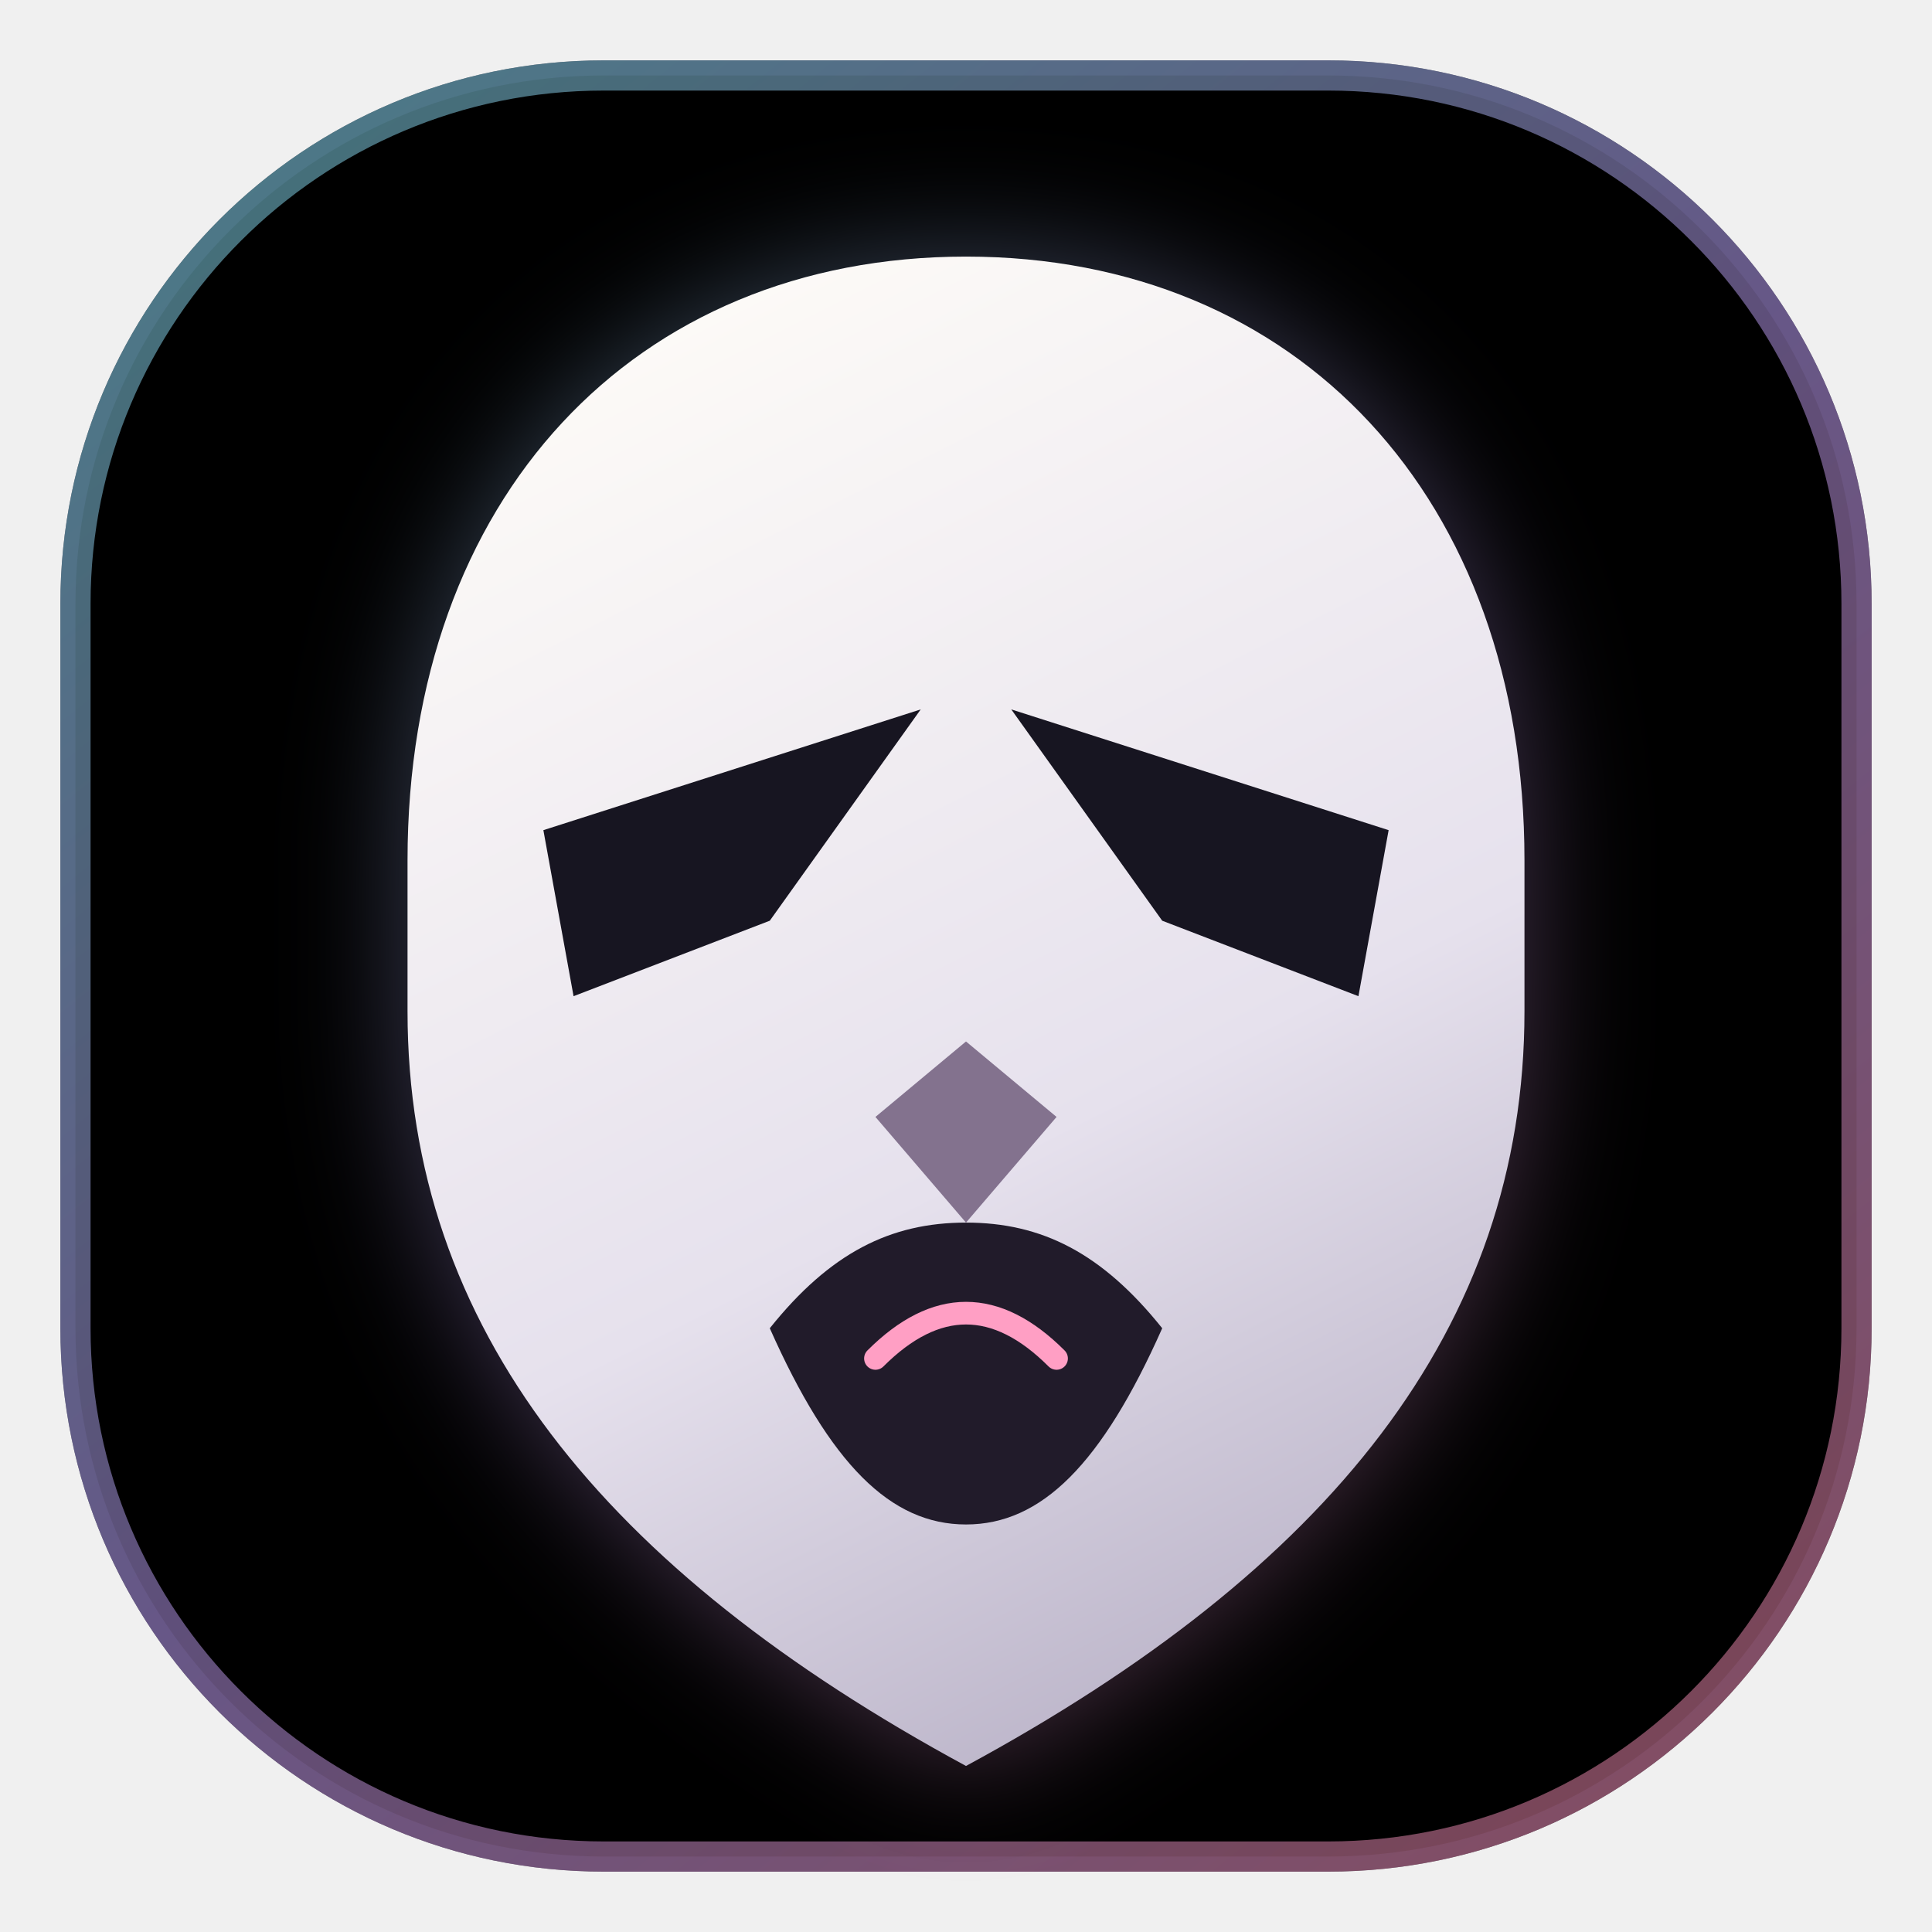
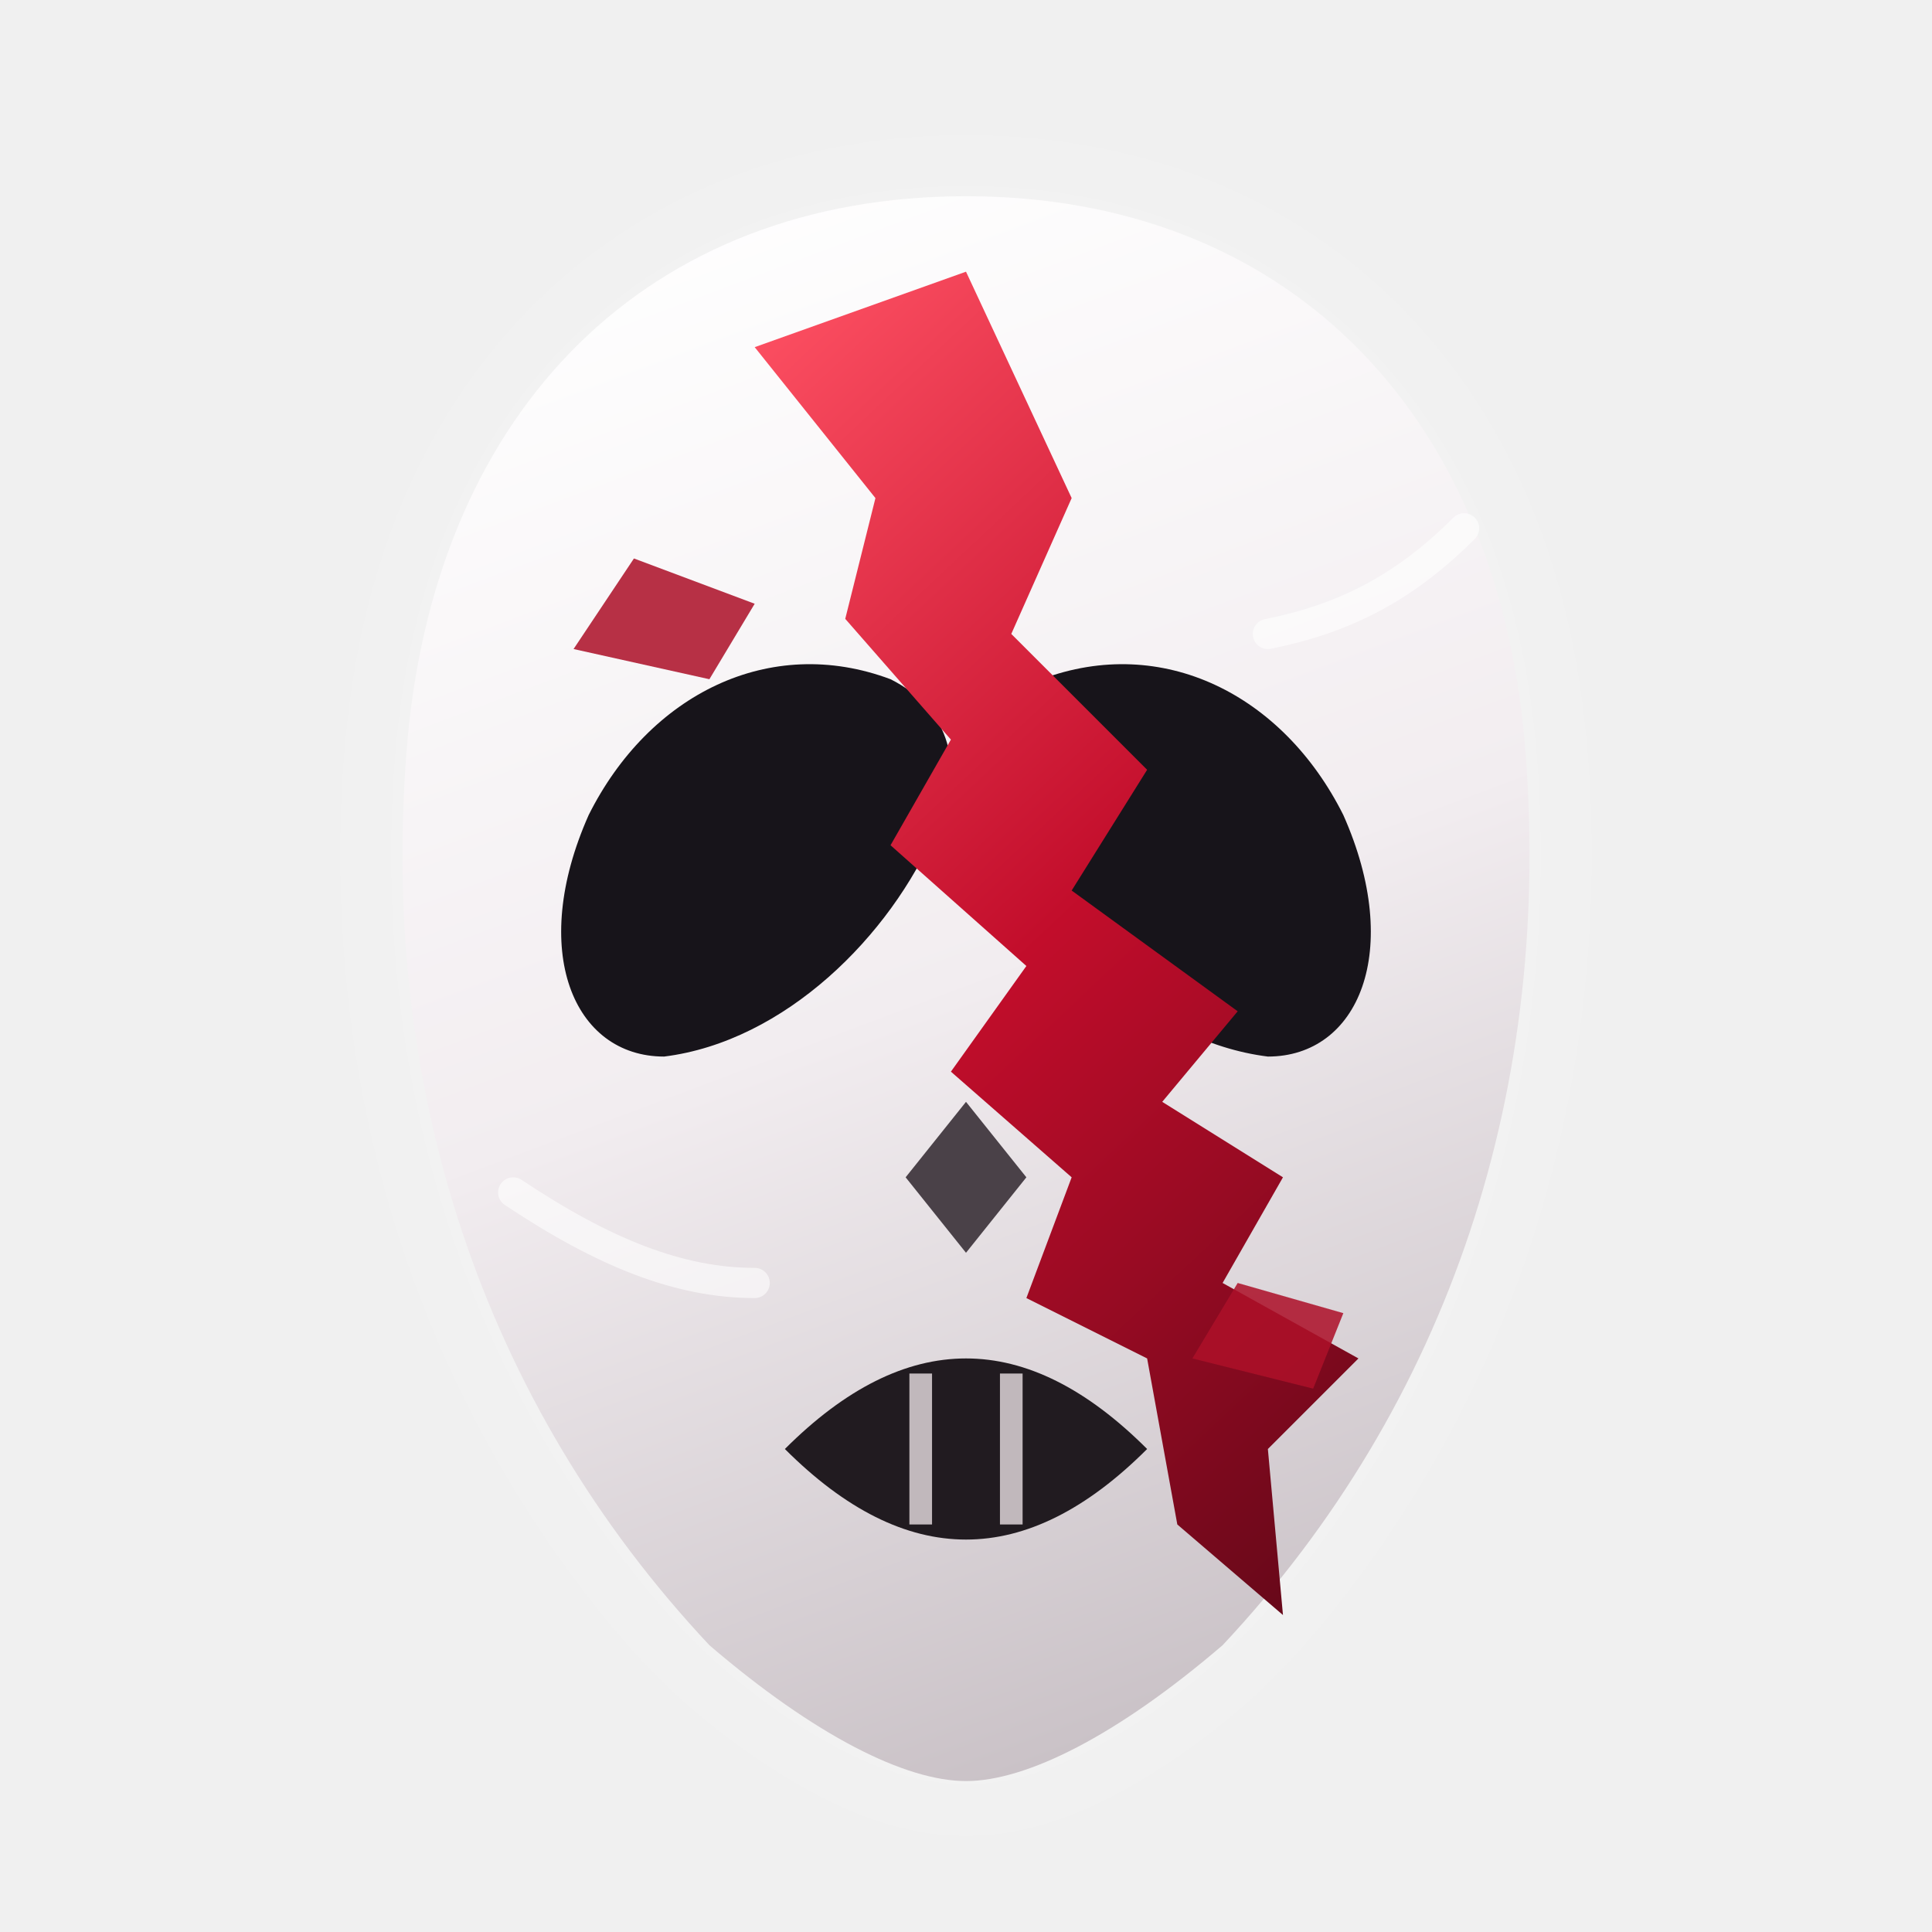
<svg xmlns="http://www.w3.org/2000/svg" viewBox="0 0 128 128">
  <defs>
-     <linearGradient id="frame" x1="20" y1="8" x2="109" y2="119" gradientUnits="userSpaceOnUse">
-       <stop stop-color="#8eeaff" />
-       <stop offset=".5" stop-color="#c5a5ff" />
-       <stop offset="1" stop-color="#ff91b6" />
+     <linearGradient id="porcelain" x1="42" y1="13" x2="80" y2="114" gradientUnits="userSpaceOnUse">
+       <stop stop-color="#fff" />
+       <stop offset=".52" stop-color="#f2edf0" />
+       <stop offset="1" stop-color="#c9c1c6" />
    </linearGradient>
-     <linearGradient id="face" x1="38" y1="17" x2="86" y2="112" gradientUnits="userSpaceOnUse">
-       <stop stop-color="#fffdf8" />
-       <stop offset=".62" stop-color="#e6e1ed" />
-       <stop offset="1" stop-color="#b9b2c7" />
+     <linearGradient id="paint" x1="33" y1="35" x2="94" y2="100" gradientUnits="userSpaceOnUse">
+       <stop stop-color="#ff5264" />
+       <stop offset=".5" stop-color="#c20d2b" />
+       <stop offset="1" stop-color="#650819" />
    </linearGradient>
-     <filter id="glow" x="3" y="1" width="122" height="126" color-interpolation-filters="sRGB" filterUnits="userSpaceOnUse">
+     <filter id="mask-glow" x="4" y="1" width="120" height="126" color-interpolation-filters="sRGB" filterUnits="userSpaceOnUse">
      <feGaussianBlur stdDeviation="4" />
    </filter>
  </defs>
-   <rect x="4" y="4" width="120" height="120" rx="36" fill="#100f19" />
-   <rect x="5" y="5" width="118" height="118" rx="35" stroke="url(#frame)" stroke-opacity=".48" stroke-width="2" />
-   <path d="M64 17c-22 0-37 16-37 40v10c0 21 13 37 37 50 24-13 37-29 37-50V57c0-24-15-40-37-40Z" fill="url(#frame)" opacity=".32" filter="url(#glow)" />
-   <path d="M64 17c-22 0-37 16-37 40v10c0 21 13 37 37 50 24-13 37-29 37-50V57c0-24-15-40-37-40Z" fill="url(#face)" />
-   <path d="m36 55 25-8-10 14-13 5-2-11Zm56 0-25-8 10 14 13 5 2-11Z" fill="#171521" />
-   <path d="m58 74 6-5 6 5-6 7-6-7Z" fill="#83728e" />
-   <path d="M51 88c4-5 8-7 13-7s9 2 13 7c-4 9-8 13-13 13s-9-4-13-13Z" fill="#211b2a" />
-   <path d="M58 90c2-2 4-3 6-3s4 1 6 3" fill="none" stroke="#ff9fc4" stroke-linecap="round" stroke-width="1.5" />
+   <path d="M64 13C43 13 29 27 27 49c-2 23 5 44 20 60 7 6 13 9 17 9s10-3 17-9c15-16 22-37 20-60-2-22-16-36-37-36Z" fill="#fff" opacity=".24" filter="url(#mask-glow)" />
+   <path d="M64 13C43 13 29 27 27 49c-2 23 5 44 20 60 7 6 13 9 17 9s10-3 17-9c15-16 22-37 20-60-2-22-16-36-37-36Z" fill="url(#porcelain)" />
+   <path d="M39 54c4-8 12-12 20-9 4 2 5 6 3 10-3 7-10 14-18 15-6 0-9-7-5-16Zm50 0c-4-8-12-12-20-9-4 2-5 6-3 10 3 7 10 14 18 15 6 0 9-7 5-16Z" fill="#17141a" />
+   <path d="m60 78 4-5 4 5-4 5-4-5Z" fill="#4a4148" />
+   <path d="m64 18 7 15-4 9 9 9-5 8 11 8-5 6 8 5-4 7 9 5-6 6 1 11-7-6-2-11-8-4 3-8-8-7 5-7-9-8 4-7-7-8 2-8-8-10Z" fill="url(#paint)" />
+   <path d="m42 37 8 3-3 5-9-2 4-6Zm40 48 7 2-2 5-8-2 3-5Z" fill="#ad1029" opacity=".86" />
+   <path d="M34 79c6 4 11 6 16 6m34-43c5-1 9-3 13-7" fill="none" stroke="#fff" stroke-opacity=".58" stroke-linecap="round" stroke-width="2" />
+   <path d="M52 96c4-4 8-6 12-6s8 2 12 6c-4 4-8 6-12 6s-8-2-12-6Z" fill="#211b20" />
+   <path d="M61 91v10m6-10v10" stroke="#e8dfe3" stroke-opacity=".8" stroke-width="1.5" />
</svg>
